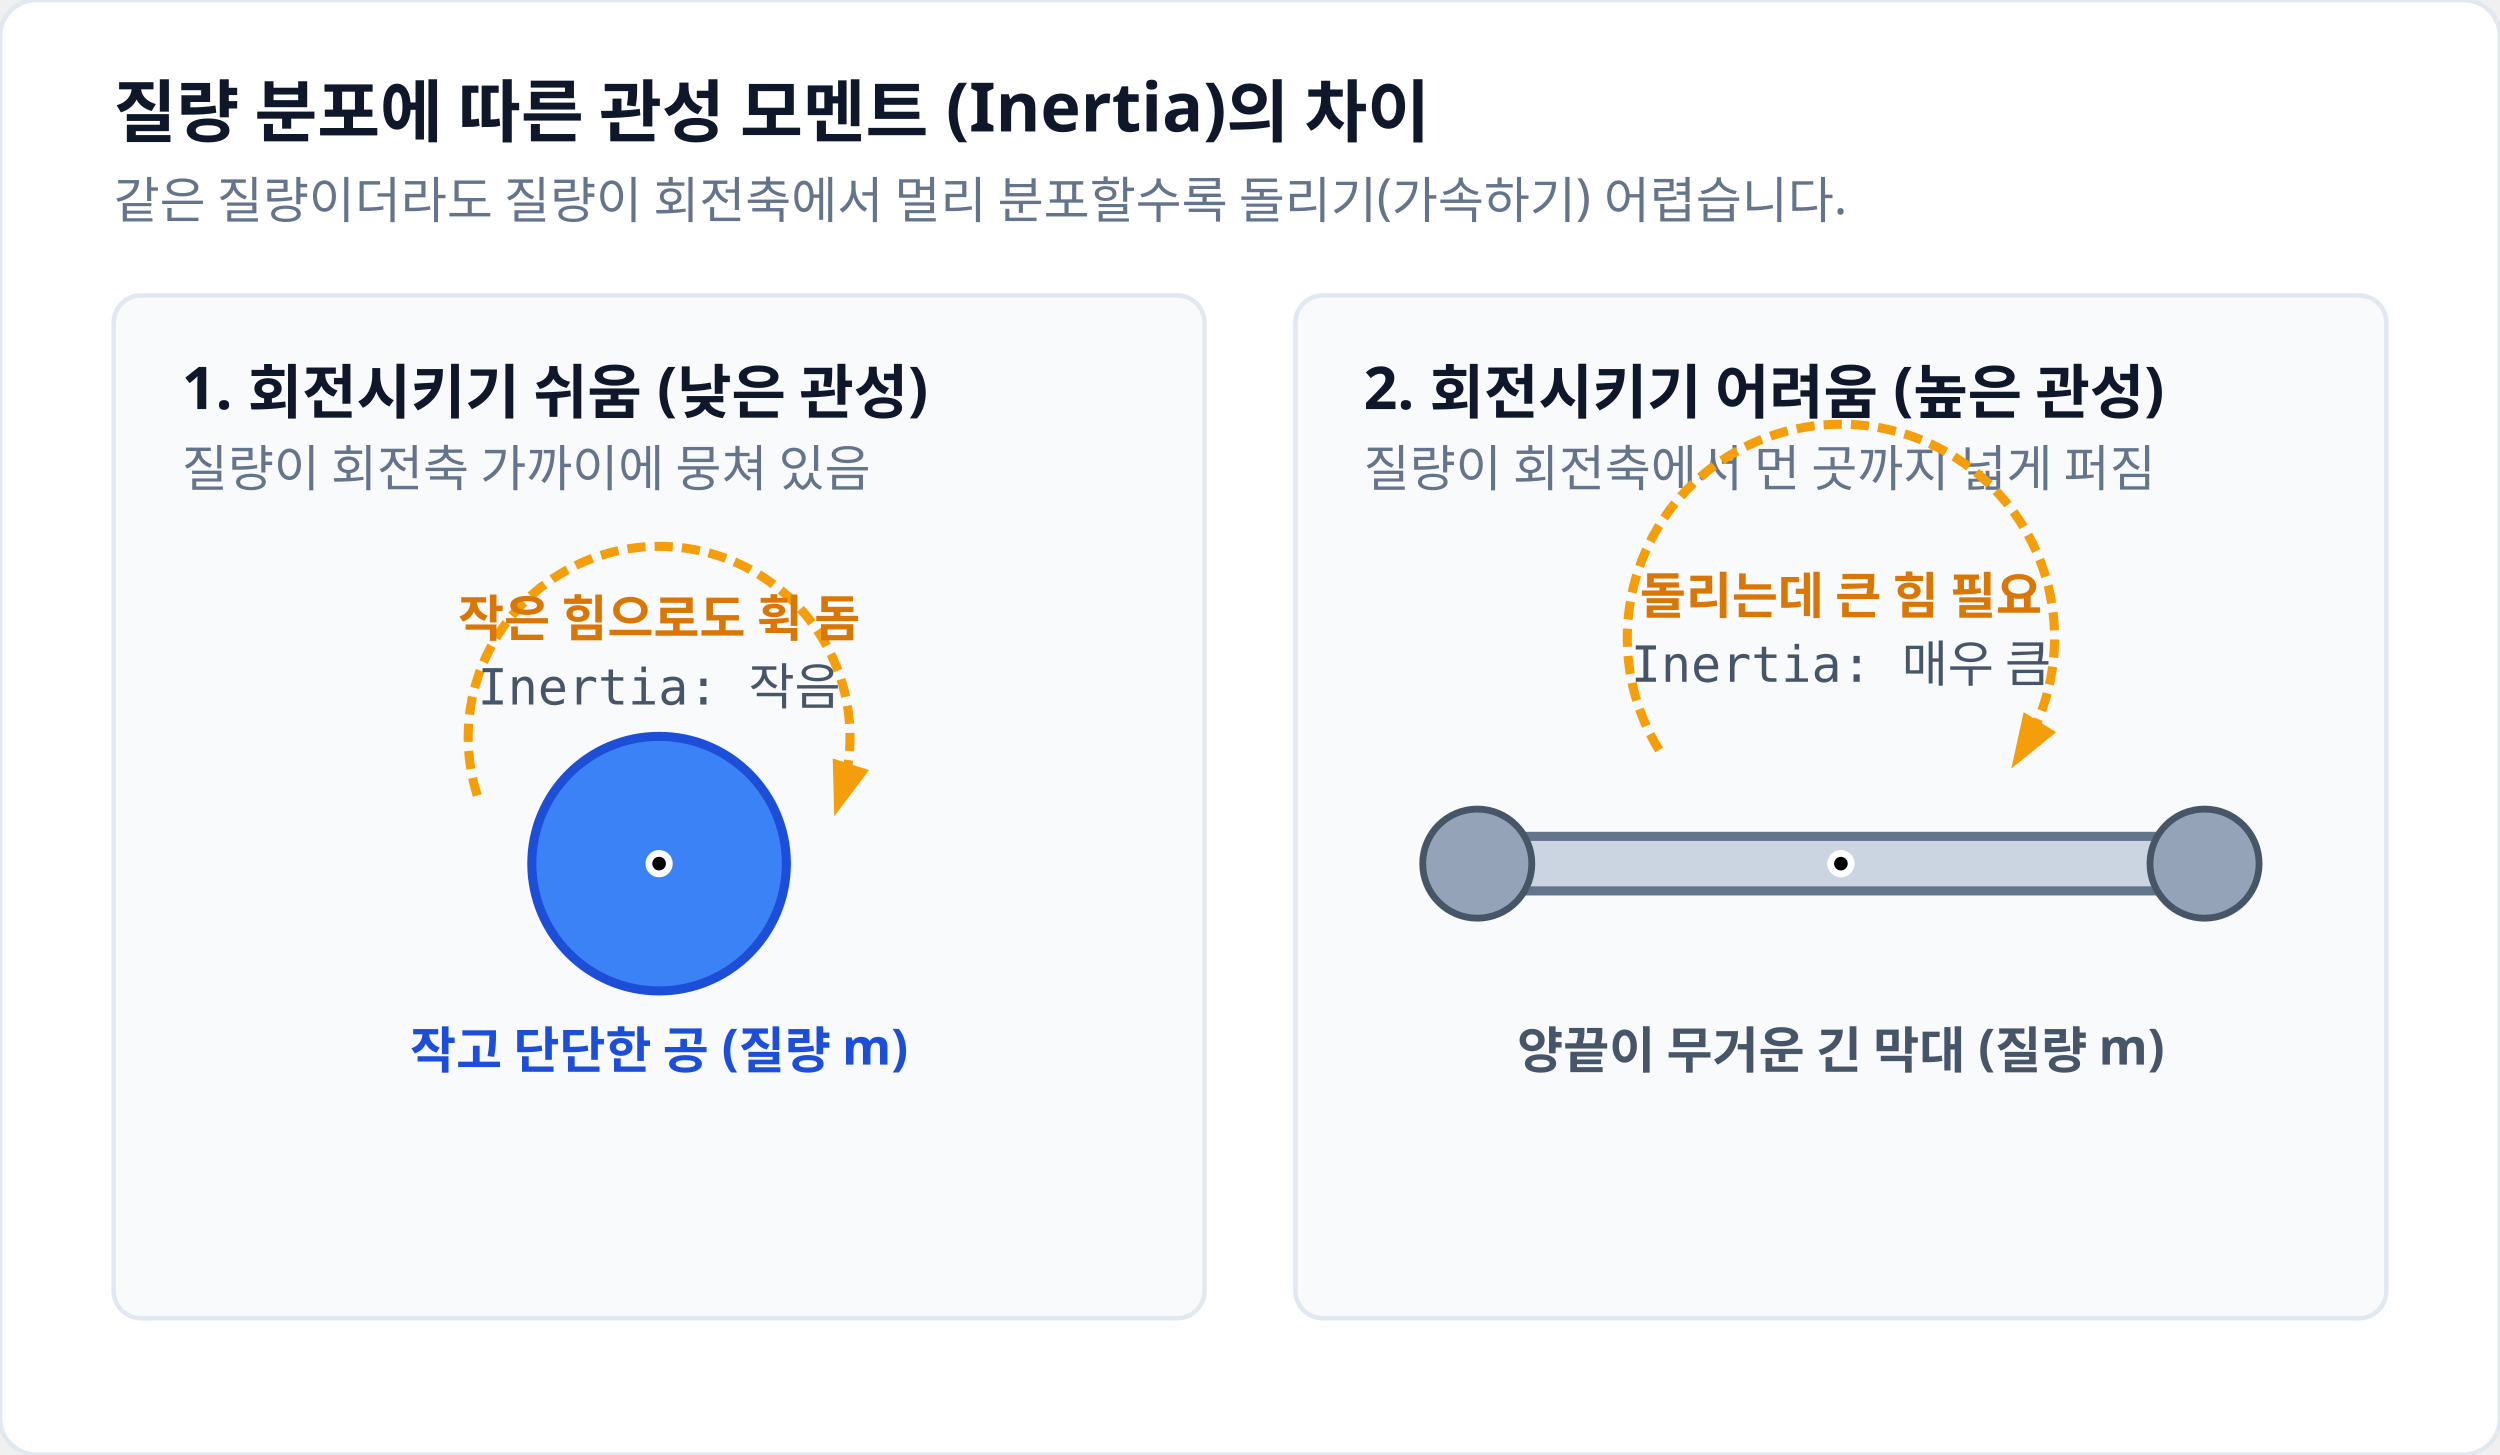
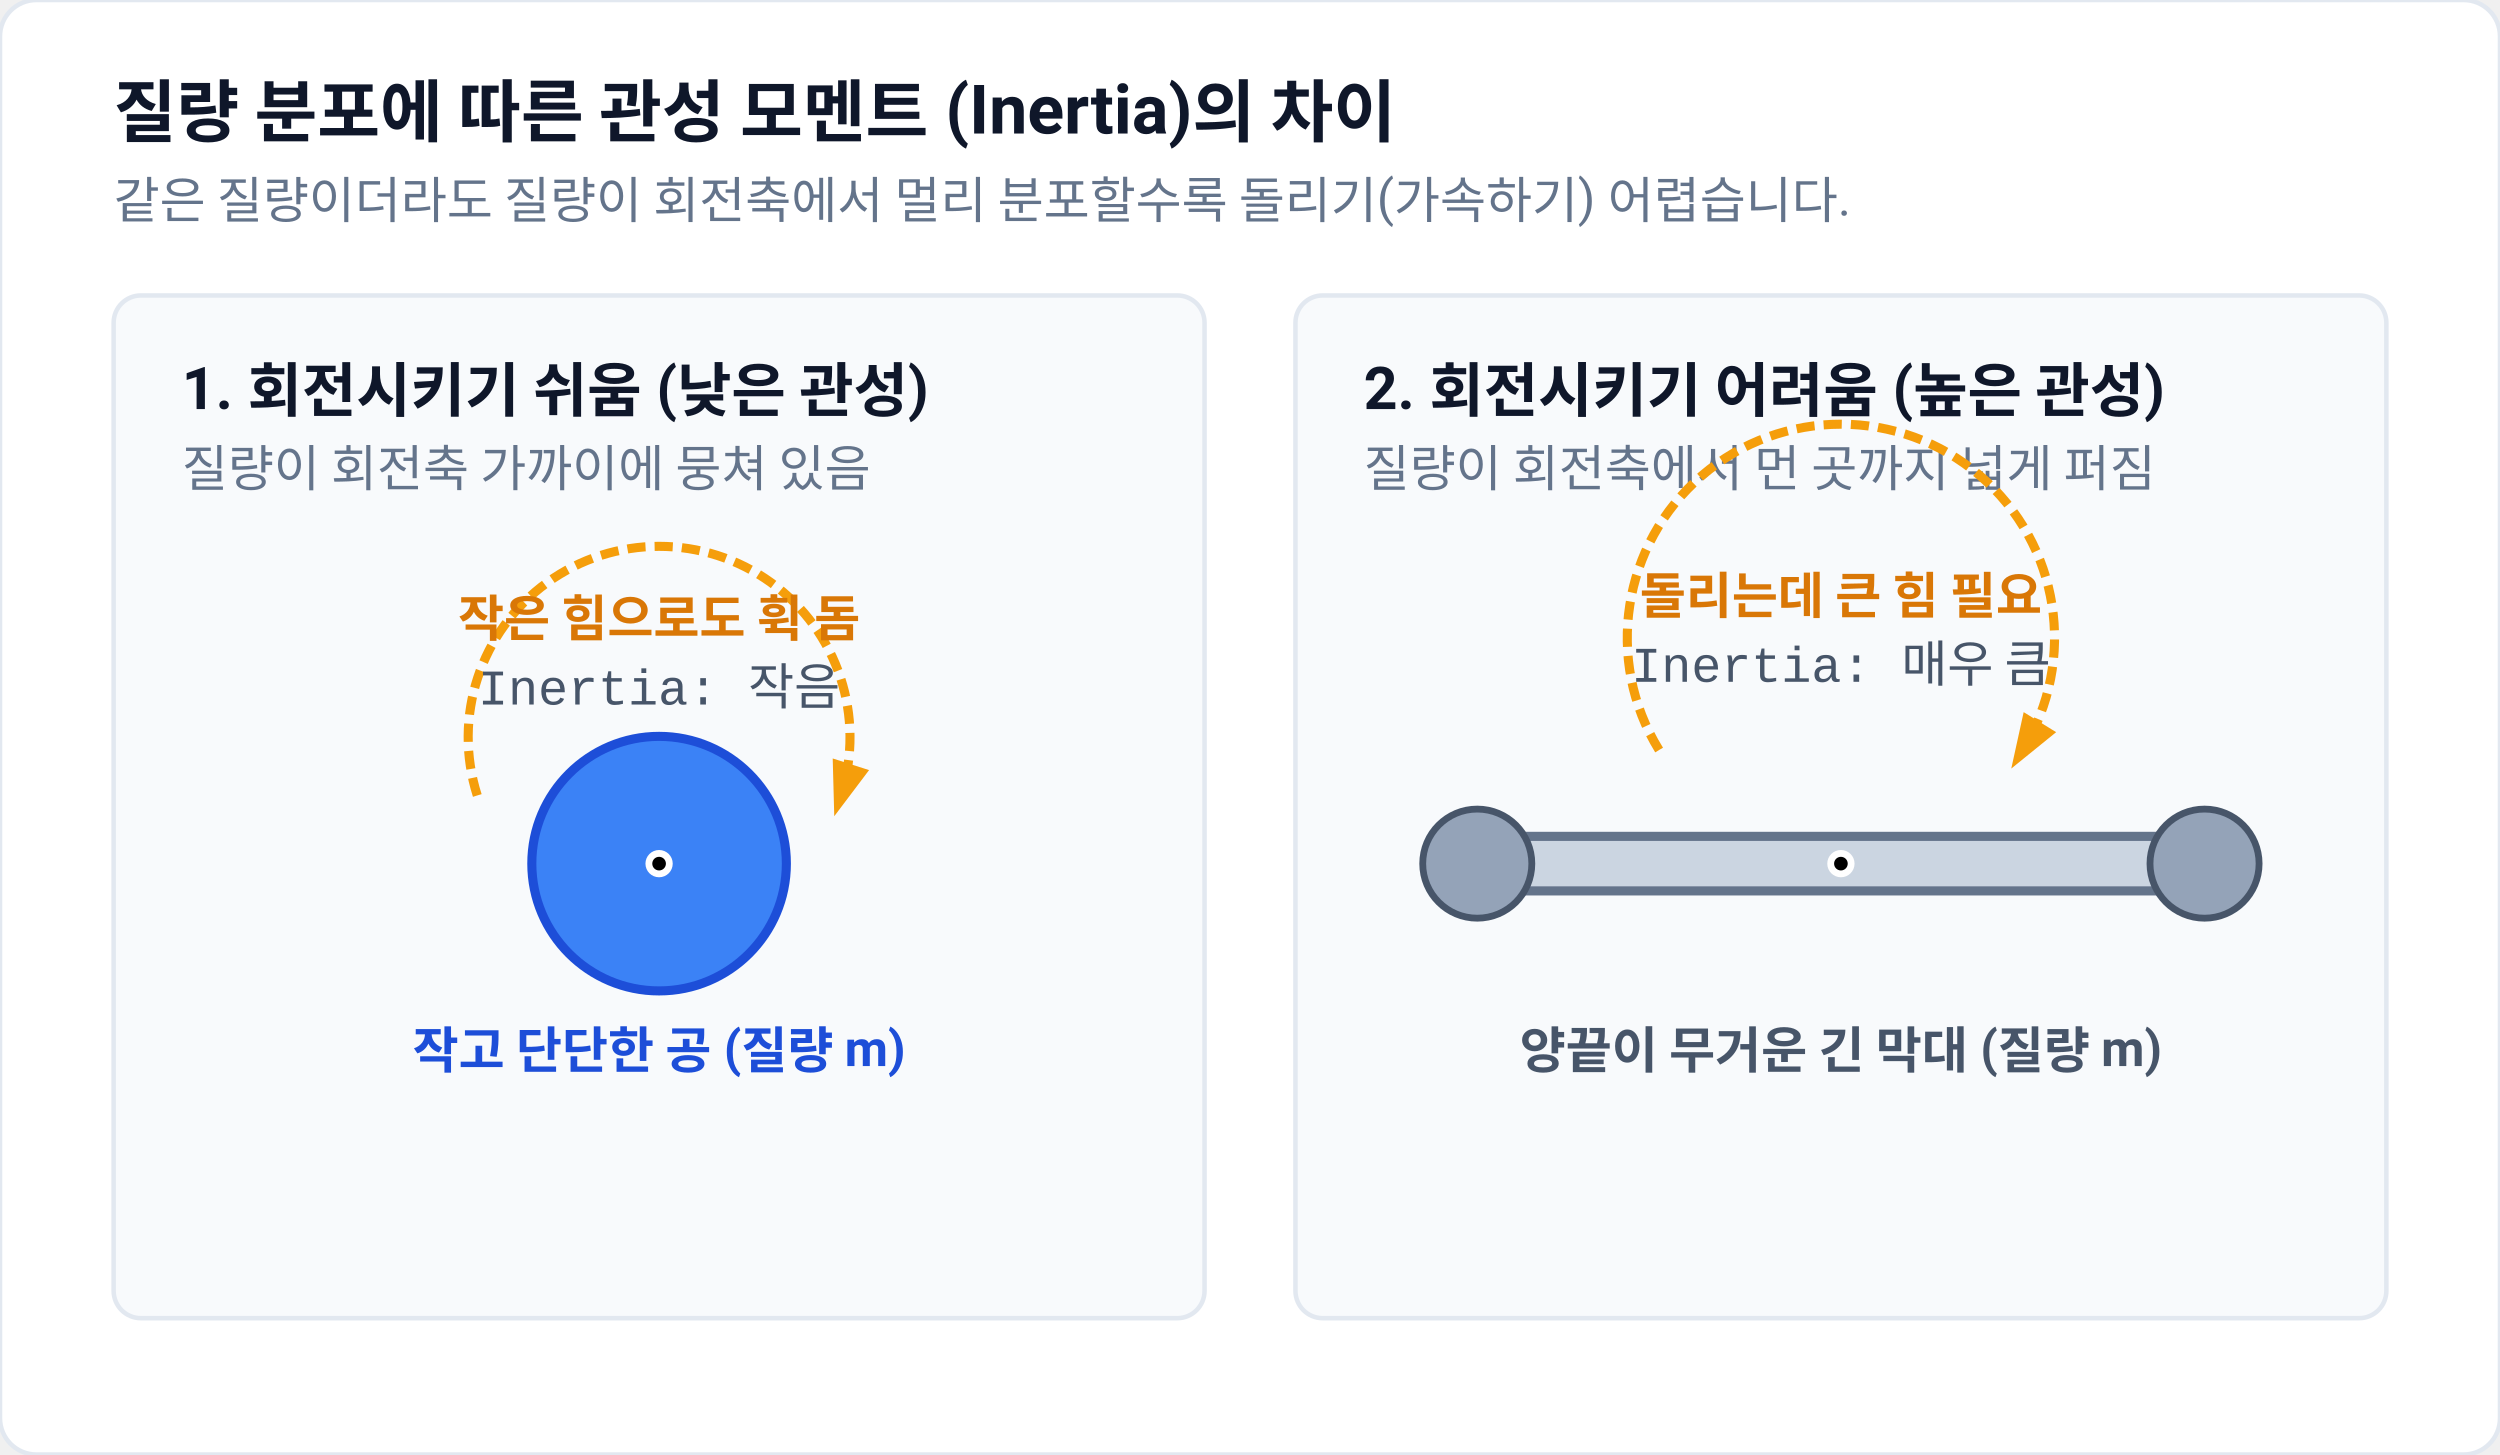
<svg xmlns="http://www.w3.org/2000/svg" viewBox="0 0 550 320" width="100%" height="100%">
  <defs>
    <marker id="arrow-rot" viewBox="0 0 10 10" refX="6" refY="5" markerWidth="6" markerHeight="6" orient="auto-start-reverse">
      <path d="M 0 1.5 L 10 5 L 0 8.5 z" fill="#f59e0b" />
    </marker>
  </defs>
  <rect width="100%" height="100%" fill="#ffffff" rx="8" />
  <rect width="100%" height="100%" fill="none" stroke="#e2e8f0" stroke-width="1" rx="8" />
-   <text x="25" y="30" font-family="sans-serif" font-size="15" font-weight="bold" fill="#0f172a">질량 분포에 따른 관성 모멘트 (Inertia)의 차이</text>
-   <text x="25" y="48" font-family="sans-serif" font-size="11" fill="#64748b">같은 질량이더라도 질량이 회전축에서 멀리 분포할수록 돌리기(가속하기) 어렵습니다.</text>
+   <text x="25" y="30" font-family="-apple-system, BlinkMacSystemFont, 'Segoe UI', Roboto, 'Apple SD Gothic Neo', 'Malgun Gothic', 'Nanum Gothic', 'Noto Sans KR', sans-serif" font-size="15" font-weight="bold" fill="#0f172a">질량 분포에 따른 관성 모멘트 (Inertia)의 차이</text>
+   <text x="25" y="48" font-family="-apple-system, BlinkMacSystemFont, 'Segoe UI', Roboto, 'Apple SD Gothic Neo', 'Malgun Gothic', 'Nanum Gothic', 'Noto Sans KR', sans-serif" font-size="11" fill="#64748b">같은 질량이더라도 질량이 회전축에서 멀리 분포할수록 돌리기(가속하기) 어렵습니다.</text>
  <g transform="translate(25, 65)">
    <rect width="240" height="225" fill="#f8fafc" stroke="#e2e8f0" stroke-width="1" rx="6" />
-     <text x="15" y="25" font-family="sans-serif" font-size="13" font-weight="bold" fill="#0f172a">1. 회전시키기 쉬움 (낮은 관성)</text>
-     <text x="15" y="42" font-family="sans-serif" font-size="11" fill="#64748b">질량이 회전축 가까이에 뭉쳐 있음</text>
+     <text x="15" y="25" font-family="-apple-system, BlinkMacSystemFont, 'Segoe UI', Roboto, 'Apple SD Gothic Neo', 'Malgun Gothic', 'Nanum Gothic', 'Noto Sans KR', sans-serif" font-size="13" font-weight="bold" fill="#0f172a">1. 회전시키기 쉬움 (낮은 관성)</text>
+     <text x="15" y="42" font-family="-apple-system, BlinkMacSystemFont, 'Segoe UI', Roboto, 'Apple SD Gothic Neo', 'Malgun Gothic', 'Nanum Gothic', 'Noto Sans KR', sans-serif" font-size="11" fill="#64748b">질량이 회전축 가까이에 뭉쳐 있음</text>
    <g transform="translate(120, 125)">
      <circle cx="0" cy="0" r="28" fill="#3b82f6" stroke="#1d4ed8" stroke-width="2" />
      <circle cx="0" cy="0" r="3" fill="#ffffff" />
      <circle cx="0" cy="0" r="1.5" fill="#000000" />
-       <text x="0" y="45" font-family="sans-serif" font-size="11" fill="#1d4ed8" font-weight="bold" text-anchor="middle">작고 단단한 공 (질량 m)</text>
+       <text x="0" y="45" font-family="-apple-system, BlinkMacSystemFont, 'Segoe UI', Roboto, 'Apple SD Gothic Neo', 'Malgun Gothic', 'Nanum Gothic', 'Noto Sans KR', sans-serif" font-size="11" fill="#1d4ed8" font-weight="bold" text-anchor="middle">작고 단단한 공 (질량 m)</text>
      <path d="M -40,-15 A 42,42 0 1,1 40,-15" fill="none" stroke="#f59e0b" stroke-width="2" stroke-dasharray="4 2" marker-end="url(#arrow-rot)" />
-       <text x="0" y="-50" font-family="sans-serif" font-size="11" font-weight="bold" fill="#d97706" text-anchor="middle">작은 힘으로도 휙 돔</text>
-       <text x="0" y="-35" font-family="monospace" font-size="11" fill="#475569" text-anchor="middle">Inertia: 작음</text>
+       <text x="0" y="-50" font-family="-apple-system, BlinkMacSystemFont, 'Segoe UI', Roboto, 'Apple SD Gothic Neo', 'Malgun Gothic', 'Nanum Gothic', 'Noto Sans KR', sans-serif" font-size="11" font-weight="bold" fill="#d97706" text-anchor="middle">작은 힘으로도 휙 돔</text>
+       <text x="0" y="-35" font-family="'Fira Code', Consolas, Monaco, 'Courier New', Courier, 'Nanum Gothic Coding', monospace" font-size="11" fill="#475569" text-anchor="middle">Inertia: 작음</text>
    </g>
  </g>
  <g transform="translate(285, 65)">
    <rect width="240" height="225" fill="#f8fafc" stroke="#e2e8f0" stroke-width="1" rx="6" />
-     <text x="15" y="25" font-family="sans-serif" font-size="13" font-weight="bold" fill="#0f172a">2. 회전시키기 어려움 (높은 관성)</text>
-     <text x="15" y="42" font-family="sans-serif" font-size="11" fill="#64748b">질량이 회전축에서 먼 곳까지 넓게 퍼짐</text>
+     <text x="15" y="25" font-family="-apple-system, BlinkMacSystemFont, 'Segoe UI', Roboto, 'Apple SD Gothic Neo', 'Malgun Gothic', 'Nanum Gothic', 'Noto Sans KR', sans-serif" font-size="13" font-weight="bold" fill="#0f172a">2. 회전시키기 어려움 (높은 관성)</text>
+     <text x="15" y="42" font-family="-apple-system, BlinkMacSystemFont, 'Segoe UI', Roboto, 'Apple SD Gothic Neo', 'Malgun Gothic', 'Nanum Gothic', 'Noto Sans KR', sans-serif" font-size="11" fill="#64748b">질량이 회전축에서 먼 곳까지 넓게 퍼짐</text>
    <g transform="translate(120, 125)">
      <rect x="-85" y="-6" width="170" height="12" rx="4" fill="#cbd5e1" stroke="#64748b" stroke-width="2" />
      <circle cx="-80" cy="0" r="12" fill="#94a3b8" stroke="#475569" stroke-width="1.5" />
      <circle cx="80" cy="0" r="12" fill="#94a3b8" stroke="#475569" stroke-width="1.5" />
      <circle cx="0" cy="0" r="3" fill="#ffffff" />
      <circle cx="0" cy="0" r="1.5" fill="#000000" />
-       <text x="0" y="45" font-family="sans-serif" font-size="11" fill="#475569" font-weight="bold" text-anchor="middle">양끝이 무거운 긴 막대 (질량 m)</text>
+       <text x="0" y="45" font-family="-apple-system, BlinkMacSystemFont, 'Segoe UI', Roboto, 'Apple SD Gothic Neo', 'Malgun Gothic', 'Nanum Gothic', 'Noto Sans KR', sans-serif" font-size="11" fill="#475569" font-weight="bold" text-anchor="middle">양끝이 무거운 긴 막대 (질량 m)</text>
      <path d="M -40,-25 A 47,47 0 1,1 40,-25" fill="none" stroke="#f59e0b" stroke-width="2" stroke-dasharray="4 2" marker-end="url(#arrow-rot)" />
-       <text x="0" y="-55" font-family="sans-serif" font-size="11" font-weight="bold" fill="#d97706" text-anchor="middle">돌리는데 큰 힘 필요</text>
-       <text x="0" y="-40" font-family="monospace" font-size="11" fill="#475569" text-anchor="middle">Inertia: 매우 큼</text>
+       <text x="0" y="-55" font-family="-apple-system, BlinkMacSystemFont, 'Segoe UI', Roboto, 'Apple SD Gothic Neo', 'Malgun Gothic', 'Nanum Gothic', 'Noto Sans KR', sans-serif" font-size="11" font-weight="bold" fill="#d97706" text-anchor="middle">돌리는데 큰 힘 필요</text>
+       <text x="0" y="-40" font-family="'Fira Code', Consolas, Monaco, 'Courier New', Courier, 'Nanum Gothic Coding', monospace" font-size="11" fill="#475569" text-anchor="middle">Inertia: 매우 큼</text>
    </g>
  </g>
</svg>
